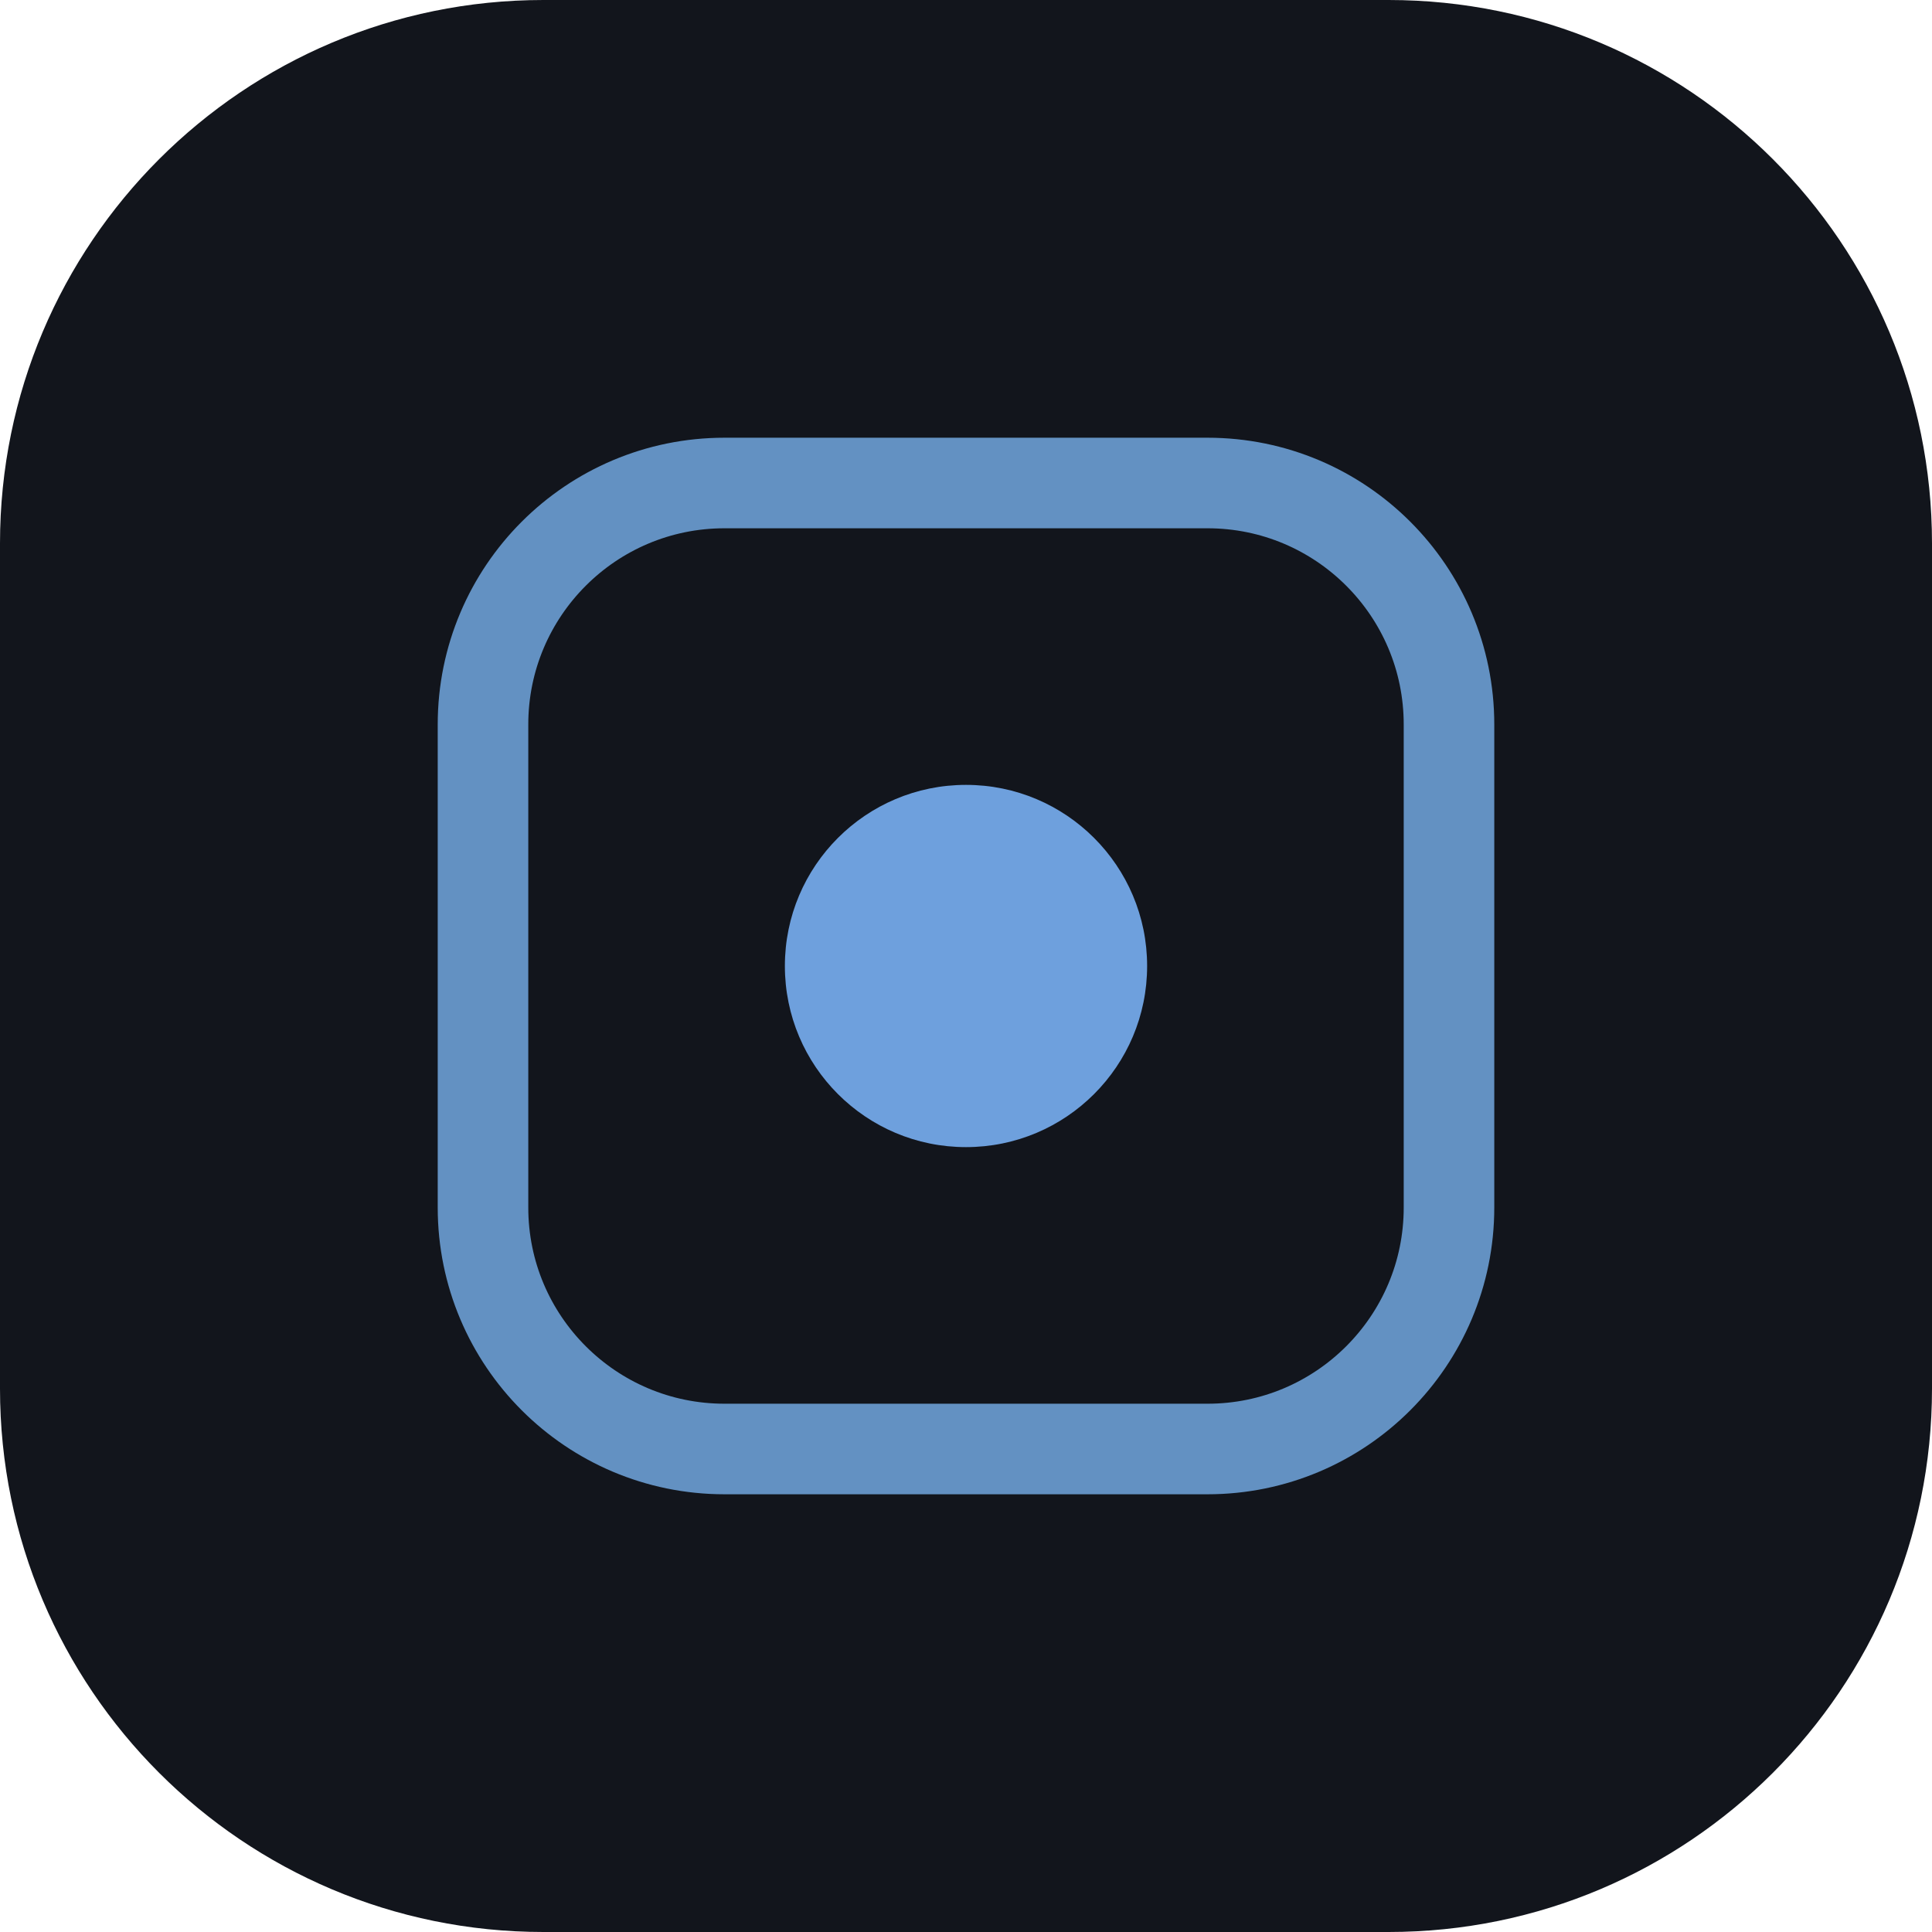
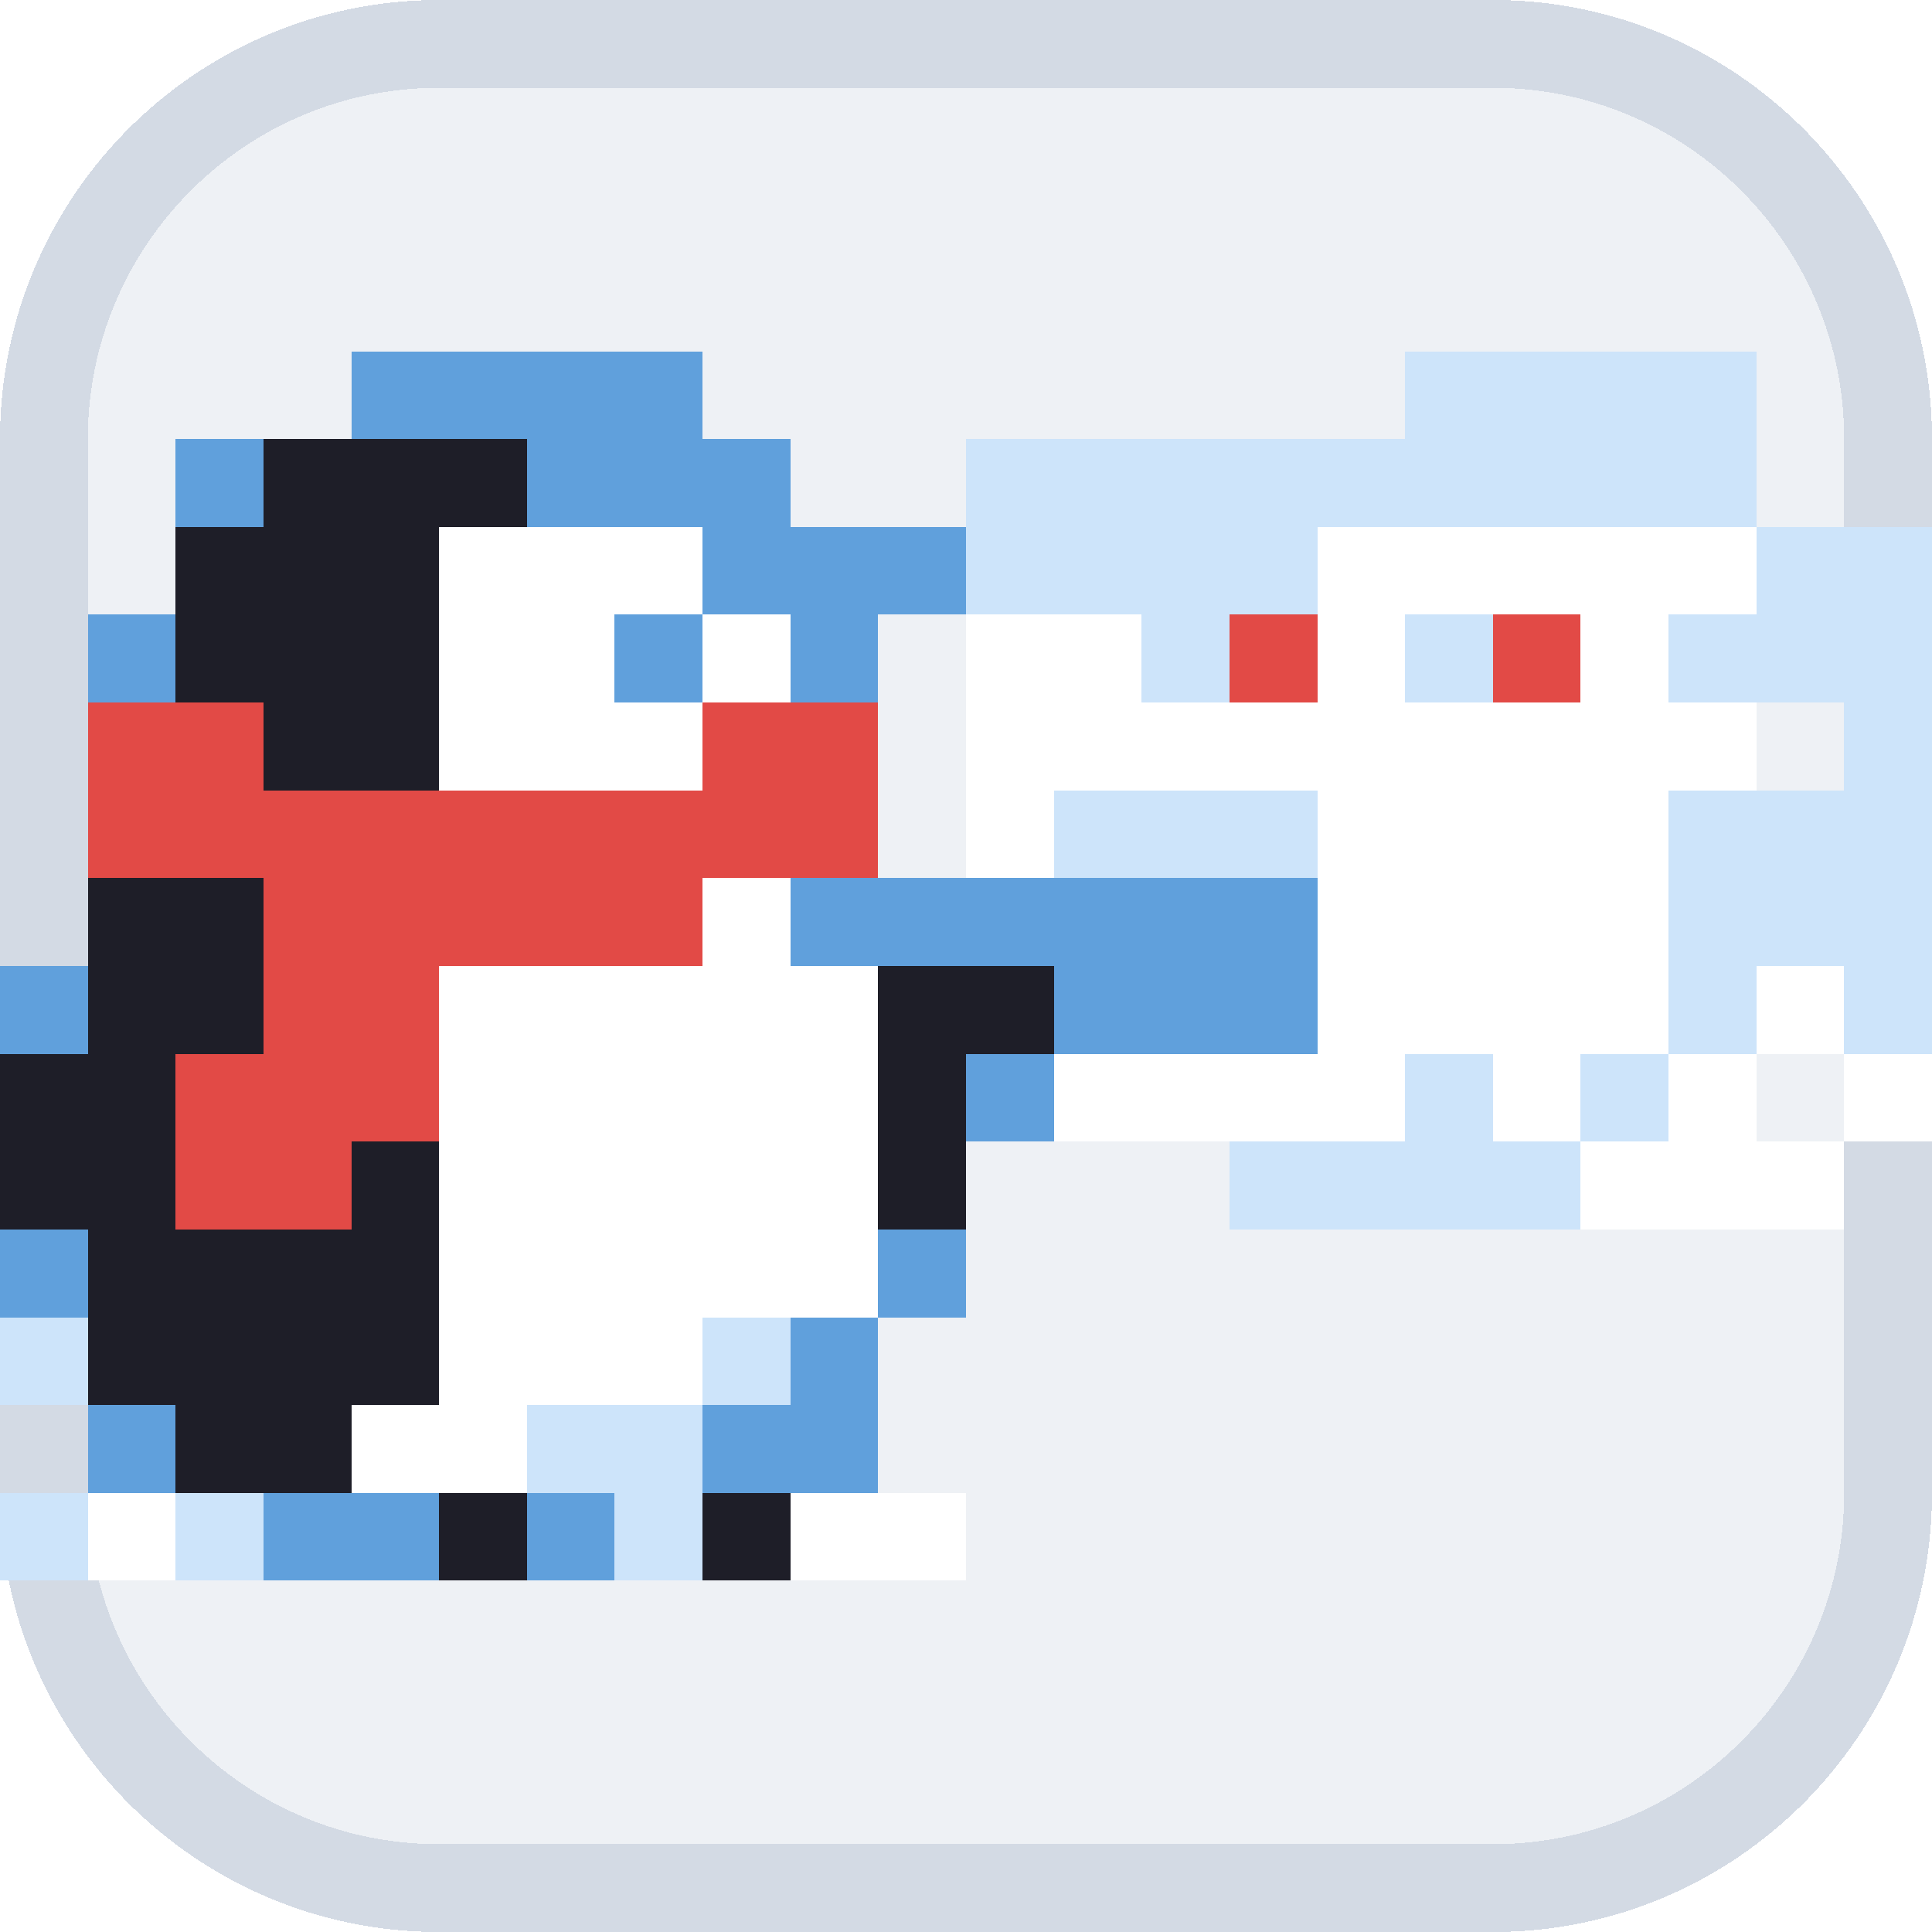
- <svg xmlns="http://www.w3.org/2000/svg" viewBox="0 0 32 32" fill="none">
-   <rect width="32" height="32" rx="9" fill="#12151c" />
-   <rect x="8" y="8" width="16" height="16" rx="4" stroke="#6b9fd4" stroke-width="1.5" opacity="0.9" />
-   <circle cx="16" cy="16" r="3" fill="#7eb8ff" opacity="0.85" />
+ <svg xmlns="http://www.w3.org/2000/svg" viewBox="0 0 22 22" shape-rendering="crispEdges">
+   <rect width="22" height="22" rx="5" fill="#eef1f5" />
+   <rect x="0.5" y="0.5" width="21" height="21" rx="4.5" fill="none" stroke="#d3dae4" />
+   <rect x="0" y="11" width="1" height="1" fill="rgb(96,160,220)" />
+   <rect x="0" y="12" width="1" height="1" fill="rgb(30,30,40)" />
+   <rect x="0" y="13" width="1" height="1" fill="rgb(30,30,40)" />
+   <rect x="0" y="14" width="1" height="1" fill="rgb(96,160,220)" />
+   <rect x="0" y="15" width="1" height="1" fill="rgb(205,228,250)" />
+   <rect x="0" y="17" width="1" height="1" fill="rgb(205,228,250)" />
+   <rect x="1" y="7" width="1" height="1" fill="rgb(96,160,220)" />
+   <rect x="1" y="8" width="1" height="1" fill="rgb(226,74,70)" />
+   <rect x="1" y="9" width="1" height="1" fill="rgb(226,74,70)" />
+   <rect x="1" y="10" width="1" height="1" fill="rgb(30,30,40)" />
+   <rect x="1" y="11" width="1" height="1" fill="rgb(30,30,40)" />
+   <rect x="1" y="12" width="1" height="1" fill="rgb(30,30,40)" />
+   <rect x="1" y="13" width="1" height="1" fill="rgb(30,30,40)" />
+   <rect x="1" y="14" width="1" height="1" fill="rgb(30,30,40)" />
+   <rect x="1" y="15" width="1" height="1" fill="rgb(30,30,40)" />
+   <rect x="1" y="16" width="1" height="1" fill="rgb(96,160,220)" />
+   <rect x="1" y="17" width="1" height="1" fill="rgb(255,255,255)" />
+   <rect x="2" y="5" width="1" height="1" fill="rgb(96,160,220)" />
+   <rect x="2" y="6" width="1" height="1" fill="rgb(30,30,40)" />
+   <rect x="2" y="7" width="1" height="1" fill="rgb(30,30,40)" />
+   <rect x="2" y="8" width="1" height="1" fill="rgb(226,74,70)" />
+   <rect x="2" y="9" width="1" height="1" fill="rgb(226,74,70)" />
+   <rect x="2" y="10" width="1" height="1" fill="rgb(30,30,40)" />
+   <rect x="2" y="11" width="1" height="1" fill="rgb(30,30,40)" />
+   <rect x="2" y="12" width="1" height="1" fill="rgb(226,74,70)" />
+   <rect x="2" y="13" width="1" height="1" fill="rgb(226,74,70)" />
+   <rect x="2" y="14" width="1" height="1" fill="rgb(30,30,40)" />
+   <rect x="2" y="15" width="1" height="1" fill="rgb(30,30,40)" />
+   <rect x="2" y="16" width="1" height="1" fill="rgb(30,30,40)" />
+   <rect x="2" y="17" width="1" height="1" fill="rgb(205,228,250)" />
+   <rect x="3" y="5" width="1" height="1" fill="rgb(30,30,40)" />
+   <rect x="3" y="6" width="1" height="1" fill="rgb(30,30,40)" />
+   <rect x="3" y="7" width="1" height="1" fill="rgb(30,30,40)" />
+   <rect x="3" y="8" width="1" height="1" fill="rgb(30,30,40)" />
+   <rect x="3" y="9" width="1" height="1" fill="rgb(226,74,70)" />
+   <rect x="3" y="10" width="1" height="1" fill="rgb(226,74,70)" />
+   <rect x="3" y="11" width="1" height="1" fill="rgb(226,74,70)" />
+   <rect x="3" y="12" width="1" height="1" fill="rgb(226,74,70)" />
+   <rect x="3" y="13" width="1" height="1" fill="rgb(226,74,70)" />
+   <rect x="3" y="14" width="1" height="1" fill="rgb(30,30,40)" />
+   <rect x="3" y="15" width="1" height="1" fill="rgb(30,30,40)" />
+   <rect x="3" y="16" width="1" height="1" fill="rgb(30,30,40)" />
+   <rect x="3" y="17" width="1" height="1" fill="rgb(96,160,220)" />
+   <rect x="4" y="4" width="1" height="1" fill="rgb(96,160,220)" />
+   <rect x="4" y="5" width="1" height="1" fill="rgb(30,30,40)" />
+   <rect x="4" y="6" width="1" height="1" fill="rgb(30,30,40)" />
+   <rect x="4" y="7" width="1" height="1" fill="rgb(30,30,40)" />
+   <rect x="4" y="8" width="1" height="1" fill="rgb(30,30,40)" />
+   <rect x="4" y="9" width="1" height="1" fill="rgb(226,74,70)" />
+   <rect x="4" y="10" width="1" height="1" fill="rgb(226,74,70)" />
+   <rect x="4" y="11" width="1" height="1" fill="rgb(226,74,70)" />
+   <rect x="4" y="12" width="1" height="1" fill="rgb(226,74,70)" />
+   <rect x="4" y="13" width="1" height="1" fill="rgb(30,30,40)" />
+   <rect x="4" y="14" width="1" height="1" fill="rgb(30,30,40)" />
+   <rect x="4" y="15" width="1" height="1" fill="rgb(30,30,40)" />
+   <rect x="4" y="16" width="1" height="1" fill="rgb(255,255,255)" />
+   <rect x="4" y="17" width="1" height="1" fill="rgb(96,160,220)" />
+   <rect x="5" y="4" width="1" height="1" fill="rgb(96,160,220)" />
+   <rect x="5" y="5" width="1" height="1" fill="rgb(30,30,40)" />
+   <rect x="5" y="6" width="1" height="1" fill="rgb(255,255,255)" />
+   <rect x="5" y="7" width="1" height="1" fill="rgb(255,255,255)" />
+   <rect x="5" y="8" width="1" height="1" fill="rgb(255,255,255)" />
+   <rect x="5" y="9" width="1" height="1" fill="rgb(226,74,70)" />
+   <rect x="5" y="10" width="1" height="1" fill="rgb(226,74,70)" />
+   <rect x="5" y="11" width="1" height="1" fill="rgb(255,255,255)" />
+   <rect x="5" y="12" width="1" height="1" fill="rgb(255,255,255)" />
+   <rect x="5" y="13" width="1" height="1" fill="rgb(255,255,255)" />
+   <rect x="5" y="14" width="1" height="1" fill="rgb(255,255,255)" />
+   <rect x="5" y="15" width="1" height="1" fill="rgb(255,255,255)" />
+   <rect x="5" y="16" width="1" height="1" fill="rgb(255,255,255)" />
+   <rect x="5" y="17" width="1" height="1" fill="rgb(30,30,40)" />
+   <rect x="6" y="4" width="1" height="1" fill="rgb(96,160,220)" />
+   <rect x="6" y="5" width="1" height="1" fill="rgb(96,160,220)" />
+   <rect x="6" y="6" width="1" height="1" fill="rgb(255,255,255)" />
+   <rect x="6" y="7" width="1" height="1" fill="rgb(255,255,255)" />
+   <rect x="6" y="8" width="1" height="1" fill="rgb(255,255,255)" />
+   <rect x="6" y="9" width="1" height="1" fill="rgb(226,74,70)" />
+   <rect x="6" y="10" width="1" height="1" fill="rgb(226,74,70)" />
+   <rect x="6" y="11" width="1" height="1" fill="rgb(255,255,255)" />
+   <rect x="6" y="12" width="1" height="1" fill="rgb(255,255,255)" />
+   <rect x="6" y="13" width="1" height="1" fill="rgb(255,255,255)" />
+   <rect x="6" y="14" width="1" height="1" fill="rgb(255,255,255)" />
+   <rect x="6" y="15" width="1" height="1" fill="rgb(255,255,255)" />
+   <rect x="6" y="16" width="1" height="1" fill="rgb(205,228,250)" />
+   <rect x="6" y="17" width="1" height="1" fill="rgb(96,160,220)" />
+   <rect x="7" y="4" width="1" height="1" fill="rgb(96,160,220)" />
+   <rect x="7" y="5" width="1" height="1" fill="rgb(96,160,220)" />
+   <rect x="7" y="6" width="1" height="1" fill="rgb(255,255,255)" />
+   <rect x="7" y="7" width="1" height="1" fill="rgb(96,160,220)" />
+   <rect x="7" y="8" width="1" height="1" fill="rgb(255,255,255)" />
+   <rect x="7" y="9" width="1" height="1" fill="rgb(226,74,70)" />
+   <rect x="7" y="10" width="1" height="1" fill="rgb(226,74,70)" />
+   <rect x="7" y="11" width="1" height="1" fill="rgb(255,255,255)" />
+   <rect x="7" y="12" width="1" height="1" fill="rgb(255,255,255)" />
+   <rect x="7" y="13" width="1" height="1" fill="rgb(255,255,255)" />
+   <rect x="7" y="14" width="1" height="1" fill="rgb(255,255,255)" />
+   <rect x="7" y="15" width="1" height="1" fill="rgb(255,255,255)" />
+   <rect x="7" y="16" width="1" height="1" fill="rgb(205,228,250)" />
+   <rect x="7" y="17" width="1" height="1" fill="rgb(205,228,250)" />
+   <rect x="8" y="5" width="1" height="1" fill="rgb(96,160,220)" />
+   <rect x="8" y="6" width="1" height="1" fill="rgb(96,160,220)" />
+   <rect x="8" y="7" width="1" height="1" fill="rgb(255,255,255)" />
+   <rect x="8" y="8" width="1" height="1" fill="rgb(226,74,70)" />
+   <rect x="8" y="9" width="1" height="1" fill="rgb(226,74,70)" />
+   <rect x="8" y="10" width="1" height="1" fill="rgb(255,255,255)" />
+   <rect x="8" y="11" width="1" height="1" fill="rgb(255,255,255)" />
+   <rect x="8" y="12" width="1" height="1" fill="rgb(255,255,255)" />
+   <rect x="8" y="13" width="1" height="1" fill="rgb(255,255,255)" />
+   <rect x="8" y="14" width="1" height="1" fill="rgb(255,255,255)" />
+   <rect x="8" y="15" width="1" height="1" fill="rgb(205,228,250)" />
+   <rect x="8" y="16" width="1" height="1" fill="rgb(96,160,220)" />
+   <rect x="8" y="17" width="1" height="1" fill="rgb(30,30,40)" />
+   <rect x="9" y="6" width="1" height="1" fill="rgb(96,160,220)" />
+   <rect x="9" y="7" width="1" height="1" fill="rgb(96,160,220)" />
+   <rect x="9" y="8" width="1" height="1" fill="rgb(226,74,70)" />
+   <rect x="9" y="9" width="1" height="1" fill="rgb(226,74,70)" />
+   <rect x="9" y="10" width="1" height="1" fill="rgb(96,160,220)" />
+   <rect x="9" y="11" width="1" height="1" fill="rgb(255,255,255)" />
+   <rect x="9" y="12" width="1" height="1" fill="rgb(255,255,255)" />
+   <rect x="9" y="13" width="1" height="1" fill="rgb(255,255,255)" />
+   <rect x="9" y="14" width="1" height="1" fill="rgb(255,255,255)" />
+   <rect x="9" y="15" width="1" height="1" fill="rgb(96,160,220)" />
+   <rect x="9" y="16" width="1" height="1" fill="rgb(96,160,220)" />
+   <rect x="9" y="17" width="1" height="1" fill="rgb(255,255,255)" />
+   <rect x="10" y="6" width="1" height="1" fill="rgb(96,160,220)" />
+   <rect x="10" y="10" width="1" height="1" fill="rgb(96,160,220)" />
+   <rect x="10" y="11" width="1" height="1" fill="rgb(30,30,40)" />
+   <rect x="10" y="12" width="1" height="1" fill="rgb(30,30,40)" />
+   <rect x="10" y="13" width="1" height="1" fill="rgb(30,30,40)" />
+   <rect x="10" y="14" width="1" height="1" fill="rgb(96,160,220)" />
+   <rect x="10" y="17" width="1" height="1" fill="rgb(255,255,255)" />
+   <rect x="11" y="5" width="1" height="1" fill="rgb(205,228,250)" />
+   <rect x="11" y="6" width="1" height="1" fill="rgb(205,228,250)" />
+   <rect x="11" y="7" width="1" height="1" fill="rgb(255,255,255)" />
+   <rect x="11" y="8" width="1" height="1" fill="rgb(255,255,255)" />
+   <rect x="11" y="9" width="1" height="1" fill="rgb(255,255,255)" />
+   <rect x="11" y="10" width="1" height="1" fill="rgb(96,160,220)" />
+   <rect x="11" y="11" width="1" height="1" fill="rgb(30,30,40)" />
+   <rect x="11" y="12" width="1" height="1" fill="rgb(96,160,220)" />
+   <rect x="12" y="5" width="1" height="1" fill="rgb(205,228,250)" />
+   <rect x="12" y="6" width="1" height="1" fill="rgb(205,228,250)" />
+   <rect x="12" y="7" width="1" height="1" fill="rgb(255,255,255)" />
+   <rect x="12" y="8" width="1" height="1" fill="rgb(255,255,255)" />
+   <rect x="12" y="9" width="1" height="1" fill="rgb(205,228,250)" />
+   <rect x="12" y="10" width="1" height="1" fill="rgb(96,160,220)" />
+   <rect x="12" y="11" width="1" height="1" fill="rgb(96,160,220)" />
+   <rect x="12" y="12" width="1" height="1" fill="rgb(255,255,255)" />
+   <rect x="13" y="5" width="1" height="1" fill="rgb(205,228,250)" />
+   <rect x="13" y="6" width="1" height="1" fill="rgb(205,228,250)" />
+   <rect x="13" y="7" width="1" height="1" fill="rgb(205,228,250)" />
+   <rect x="13" y="8" width="1" height="1" fill="rgb(255,255,255)" />
+   <rect x="13" y="9" width="1" height="1" fill="rgb(205,228,250)" />
+   <rect x="13" y="10" width="1" height="1" fill="rgb(96,160,220)" />
+   <rect x="13" y="11" width="1" height="1" fill="rgb(96,160,220)" />
+   <rect x="13" y="12" width="1" height="1" fill="rgb(255,255,255)" />
+   <rect x="14" y="5" width="1" height="1" fill="rgb(205,228,250)" />
+   <rect x="14" y="6" width="1" height="1" fill="rgb(205,228,250)" />
+   <rect x="14" y="7" width="1" height="1" fill="rgb(226,74,70)" />
+   <rect x="14" y="8" width="1" height="1" fill="rgb(255,255,255)" />
+   <rect x="14" y="9" width="1" height="1" fill="rgb(205,228,250)" />
+   <rect x="14" y="10" width="1" height="1" fill="rgb(96,160,220)" />
+   <rect x="14" y="11" width="1" height="1" fill="rgb(96,160,220)" />
+   <rect x="14" y="12" width="1" height="1" fill="rgb(255,255,255)" />
+   <rect x="14" y="13" width="1" height="1" fill="rgb(205,228,250)" />
+   <rect x="15" y="5" width="1" height="1" fill="rgb(205,228,250)" />
+   <rect x="15" y="6" width="1" height="1" fill="rgb(255,255,255)" />
+   <rect x="15" y="7" width="1" height="1" fill="rgb(255,255,255)" />
+   <rect x="15" y="8" width="1" height="1" fill="rgb(255,255,255)" />
+   <rect x="15" y="9" width="1" height="1" fill="rgb(255,255,255)" />
+   <rect x="15" y="10" width="1" height="1" fill="rgb(255,255,255)" />
+   <rect x="15" y="11" width="1" height="1" fill="rgb(255,255,255)" />
+   <rect x="15" y="12" width="1" height="1" fill="rgb(255,255,255)" />
+   <rect x="15" y="13" width="1" height="1" fill="rgb(205,228,250)" />
+   <rect x="16" y="4" width="1" height="1" fill="rgb(205,228,250)" />
+   <rect x="16" y="5" width="1" height="1" fill="rgb(205,228,250)" />
+   <rect x="16" y="6" width="1" height="1" fill="rgb(255,255,255)" />
+   <rect x="16" y="7" width="1" height="1" fill="rgb(205,228,250)" />
+   <rect x="16" y="8" width="1" height="1" fill="rgb(255,255,255)" />
+   <rect x="16" y="9" width="1" height="1" fill="rgb(255,255,255)" />
+   <rect x="16" y="10" width="1" height="1" fill="rgb(255,255,255)" />
+   <rect x="16" y="11" width="1" height="1" fill="rgb(255,255,255)" />
+   <rect x="16" y="12" width="1" height="1" fill="rgb(205,228,250)" />
+   <rect x="16" y="13" width="1" height="1" fill="rgb(205,228,250)" />
+   <rect x="17" y="4" width="1" height="1" fill="rgb(205,228,250)" />
+   <rect x="17" y="5" width="1" height="1" fill="rgb(205,228,250)" />
+   <rect x="17" y="6" width="1" height="1" fill="rgb(255,255,255)" />
+   <rect x="17" y="7" width="1" height="1" fill="rgb(226,74,70)" />
+   <rect x="17" y="8" width="1" height="1" fill="rgb(255,255,255)" />
+   <rect x="17" y="9" width="1" height="1" fill="rgb(255,255,255)" />
+   <rect x="17" y="10" width="1" height="1" fill="rgb(255,255,255)" />
+   <rect x="17" y="11" width="1" height="1" fill="rgb(255,255,255)" />
+   <rect x="17" y="12" width="1" height="1" fill="rgb(255,255,255)" />
+   <rect x="17" y="13" width="1" height="1" fill="rgb(205,228,250)" />
+   <rect x="18" y="4" width="1" height="1" fill="rgb(205,228,250)" />
+   <rect x="18" y="5" width="1" height="1" fill="rgb(205,228,250)" />
+   <rect x="18" y="6" width="1" height="1" fill="rgb(255,255,255)" />
+   <rect x="18" y="7" width="1" height="1" fill="rgb(255,255,255)" />
+   <rect x="18" y="8" width="1" height="1" fill="rgb(255,255,255)" />
+   <rect x="18" y="9" width="1" height="1" fill="rgb(255,255,255)" />
+   <rect x="18" y="10" width="1" height="1" fill="rgb(255,255,255)" />
+   <rect x="18" y="11" width="1" height="1" fill="rgb(255,255,255)" />
+   <rect x="18" y="12" width="1" height="1" fill="rgb(205,228,250)" />
+   <rect x="18" y="13" width="1" height="1" fill="rgb(255,255,255)" />
+   <rect x="19" y="4" width="1" height="1" fill="rgb(205,228,250)" />
+   <rect x="19" y="5" width="1" height="1" fill="rgb(205,228,250)" />
+   <rect x="19" y="6" width="1" height="1" fill="rgb(255,255,255)" />
+   <rect x="19" y="7" width="1" height="1" fill="rgb(205,228,250)" />
+   <rect x="19" y="8" width="1" height="1" fill="rgb(255,255,255)" />
+   <rect x="19" y="9" width="1" height="1" fill="rgb(205,228,250)" />
+   <rect x="19" y="10" width="1" height="1" fill="rgb(205,228,250)" />
+   <rect x="19" y="11" width="1" height="1" fill="rgb(205,228,250)" />
+   <rect x="19" y="12" width="1" height="1" fill="rgb(255,255,255)" />
+   <rect x="19" y="13" width="1" height="1" fill="rgb(255,255,255)" />
+   <rect x="20" y="6" width="1" height="1" fill="rgb(205,228,250)" />
+   <rect x="20" y="7" width="1" height="1" fill="rgb(205,228,250)" />
+   <rect x="20" y="9" width="1" height="1" fill="rgb(205,228,250)" />
+   <rect x="20" y="10" width="1" height="1" fill="rgb(205,228,250)" />
+   <rect x="20" y="11" width="1" height="1" fill="rgb(255,255,255)" />
+   <rect x="20" y="13" width="1" height="1" fill="rgb(255,255,255)" />
+   <rect x="21" y="6" width="1" height="1" fill="rgb(205,228,250)" />
+   <rect x="21" y="7" width="1" height="1" fill="rgb(205,228,250)" />
+   <rect x="21" y="8" width="1" height="1" fill="rgb(205,228,250)" />
+   <rect x="21" y="9" width="1" height="1" fill="rgb(205,228,250)" />
+   <rect x="21" y="10" width="1" height="1" fill="rgb(205,228,250)" />
+   <rect x="21" y="11" width="1" height="1" fill="rgb(205,228,250)" />
+   <rect x="21" y="12" width="1" height="1" fill="rgb(255,255,255)" />
</svg>
